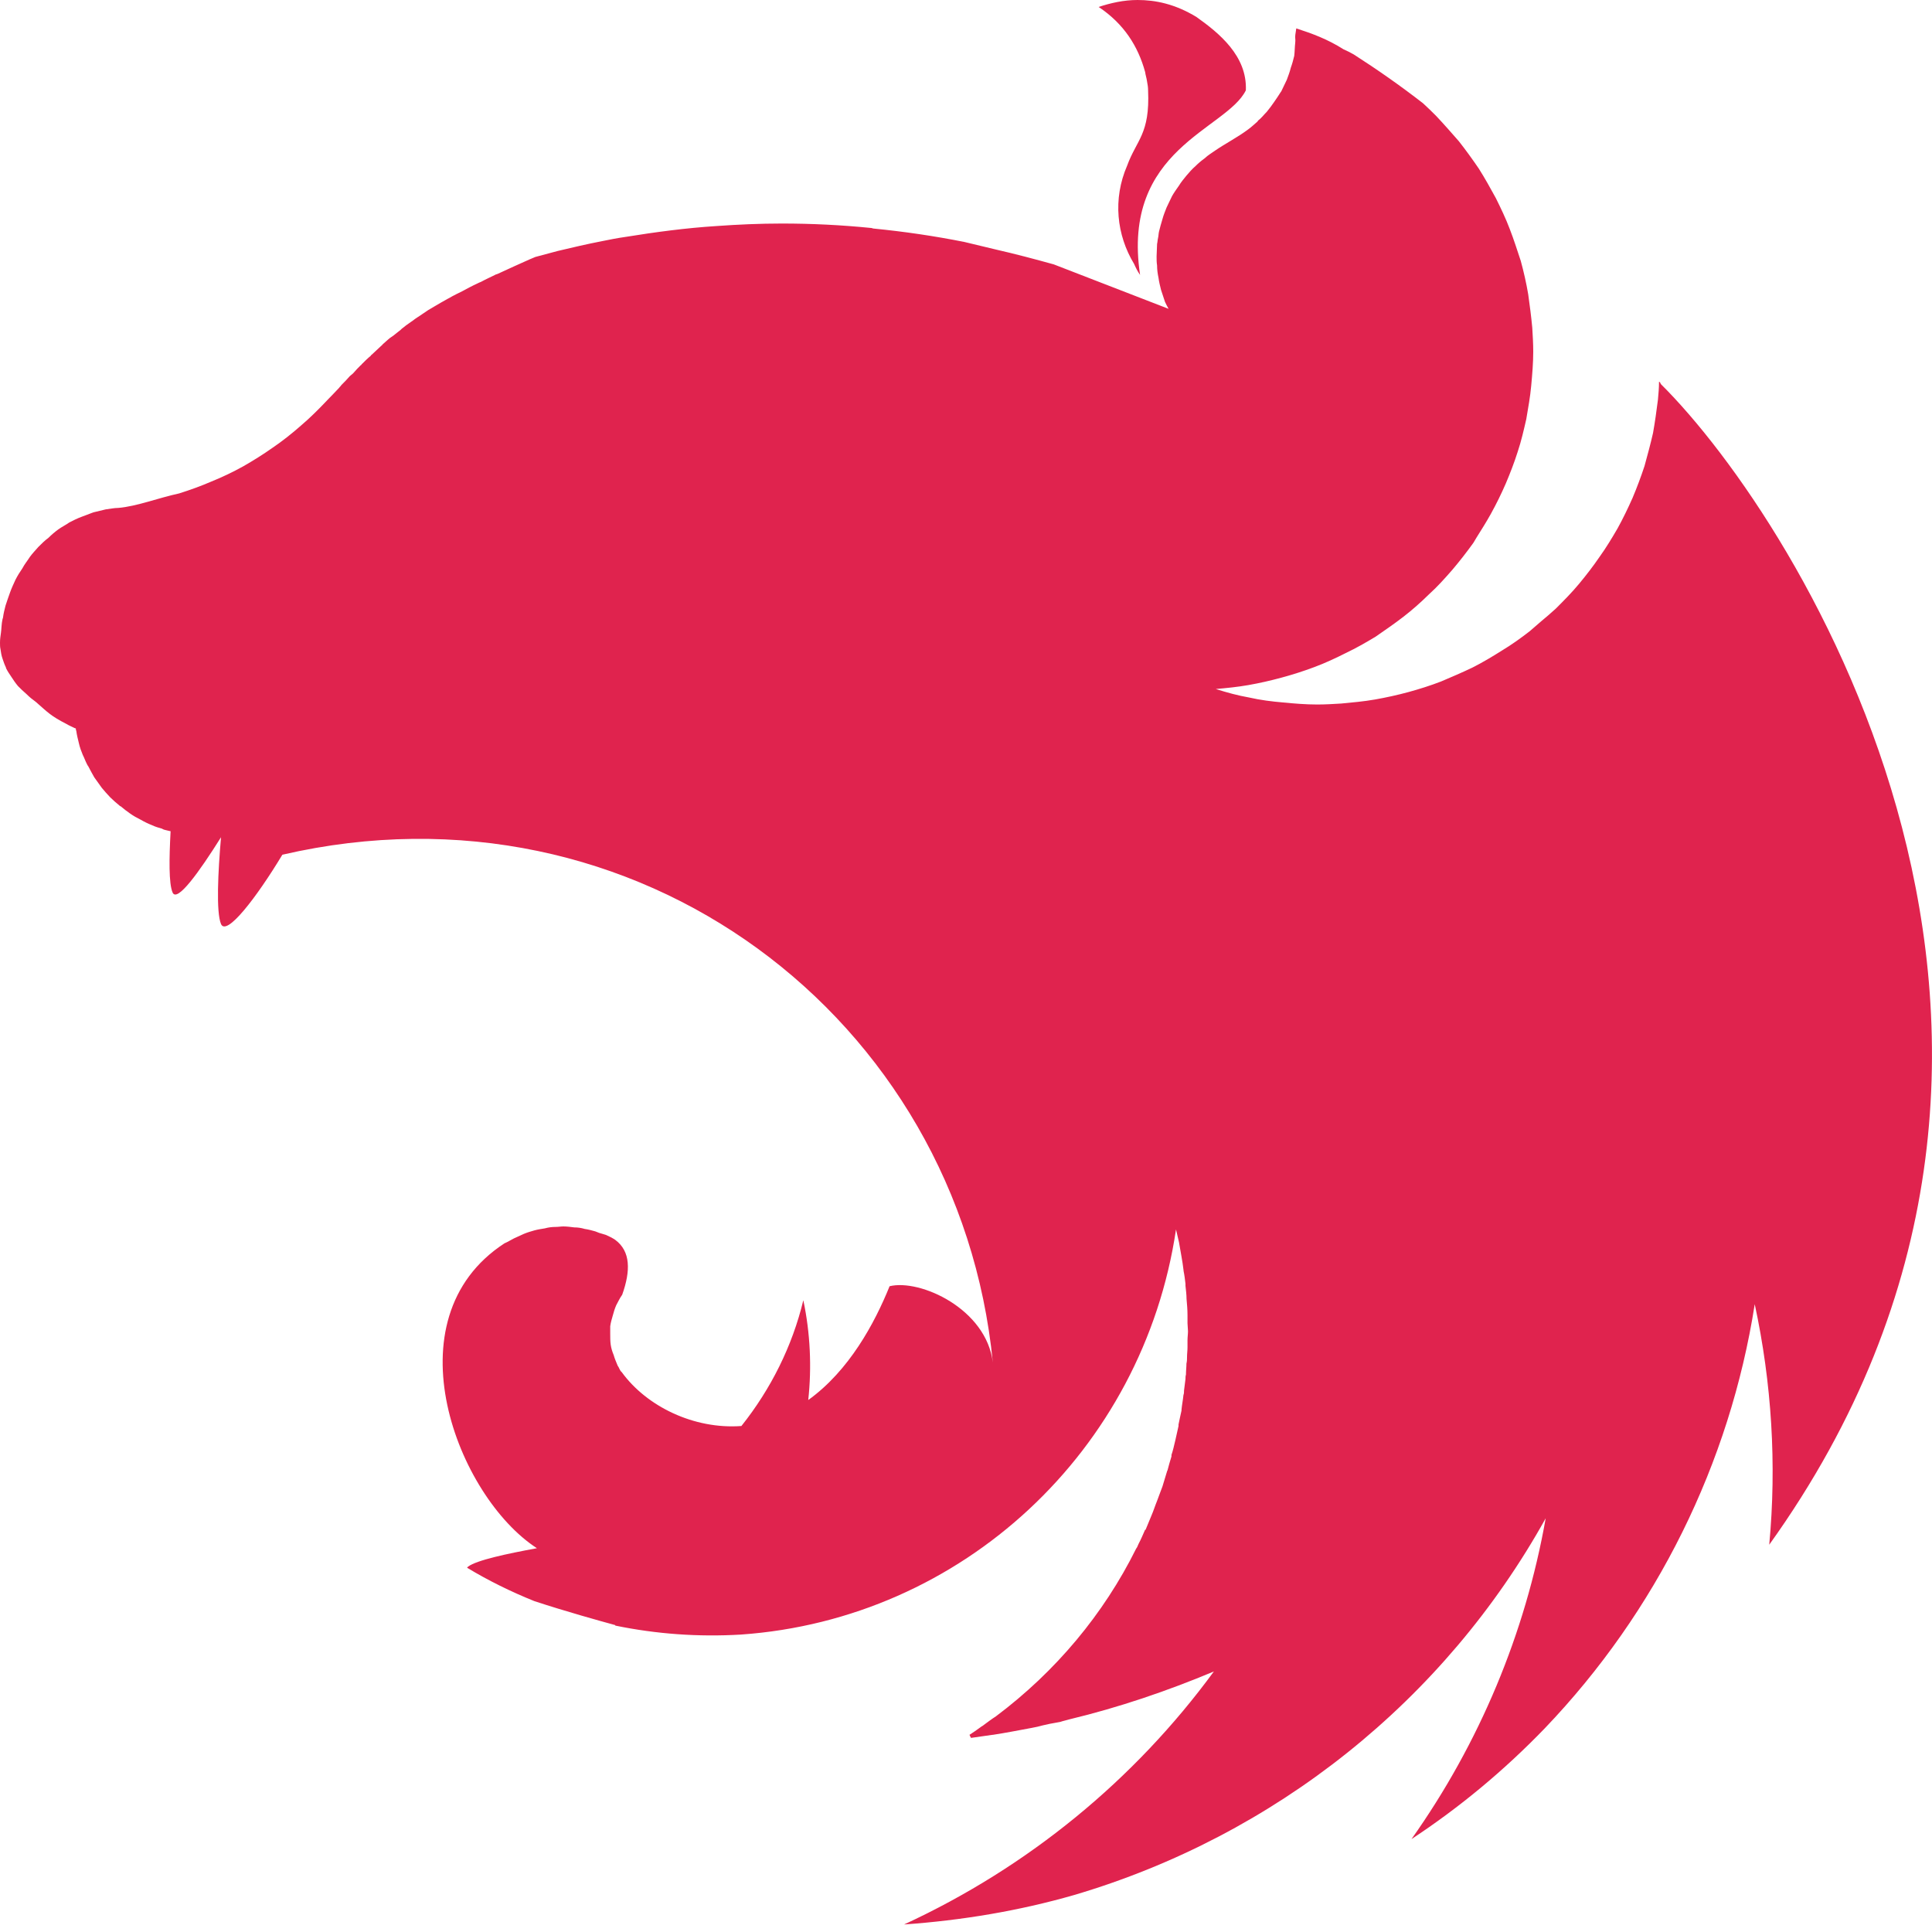
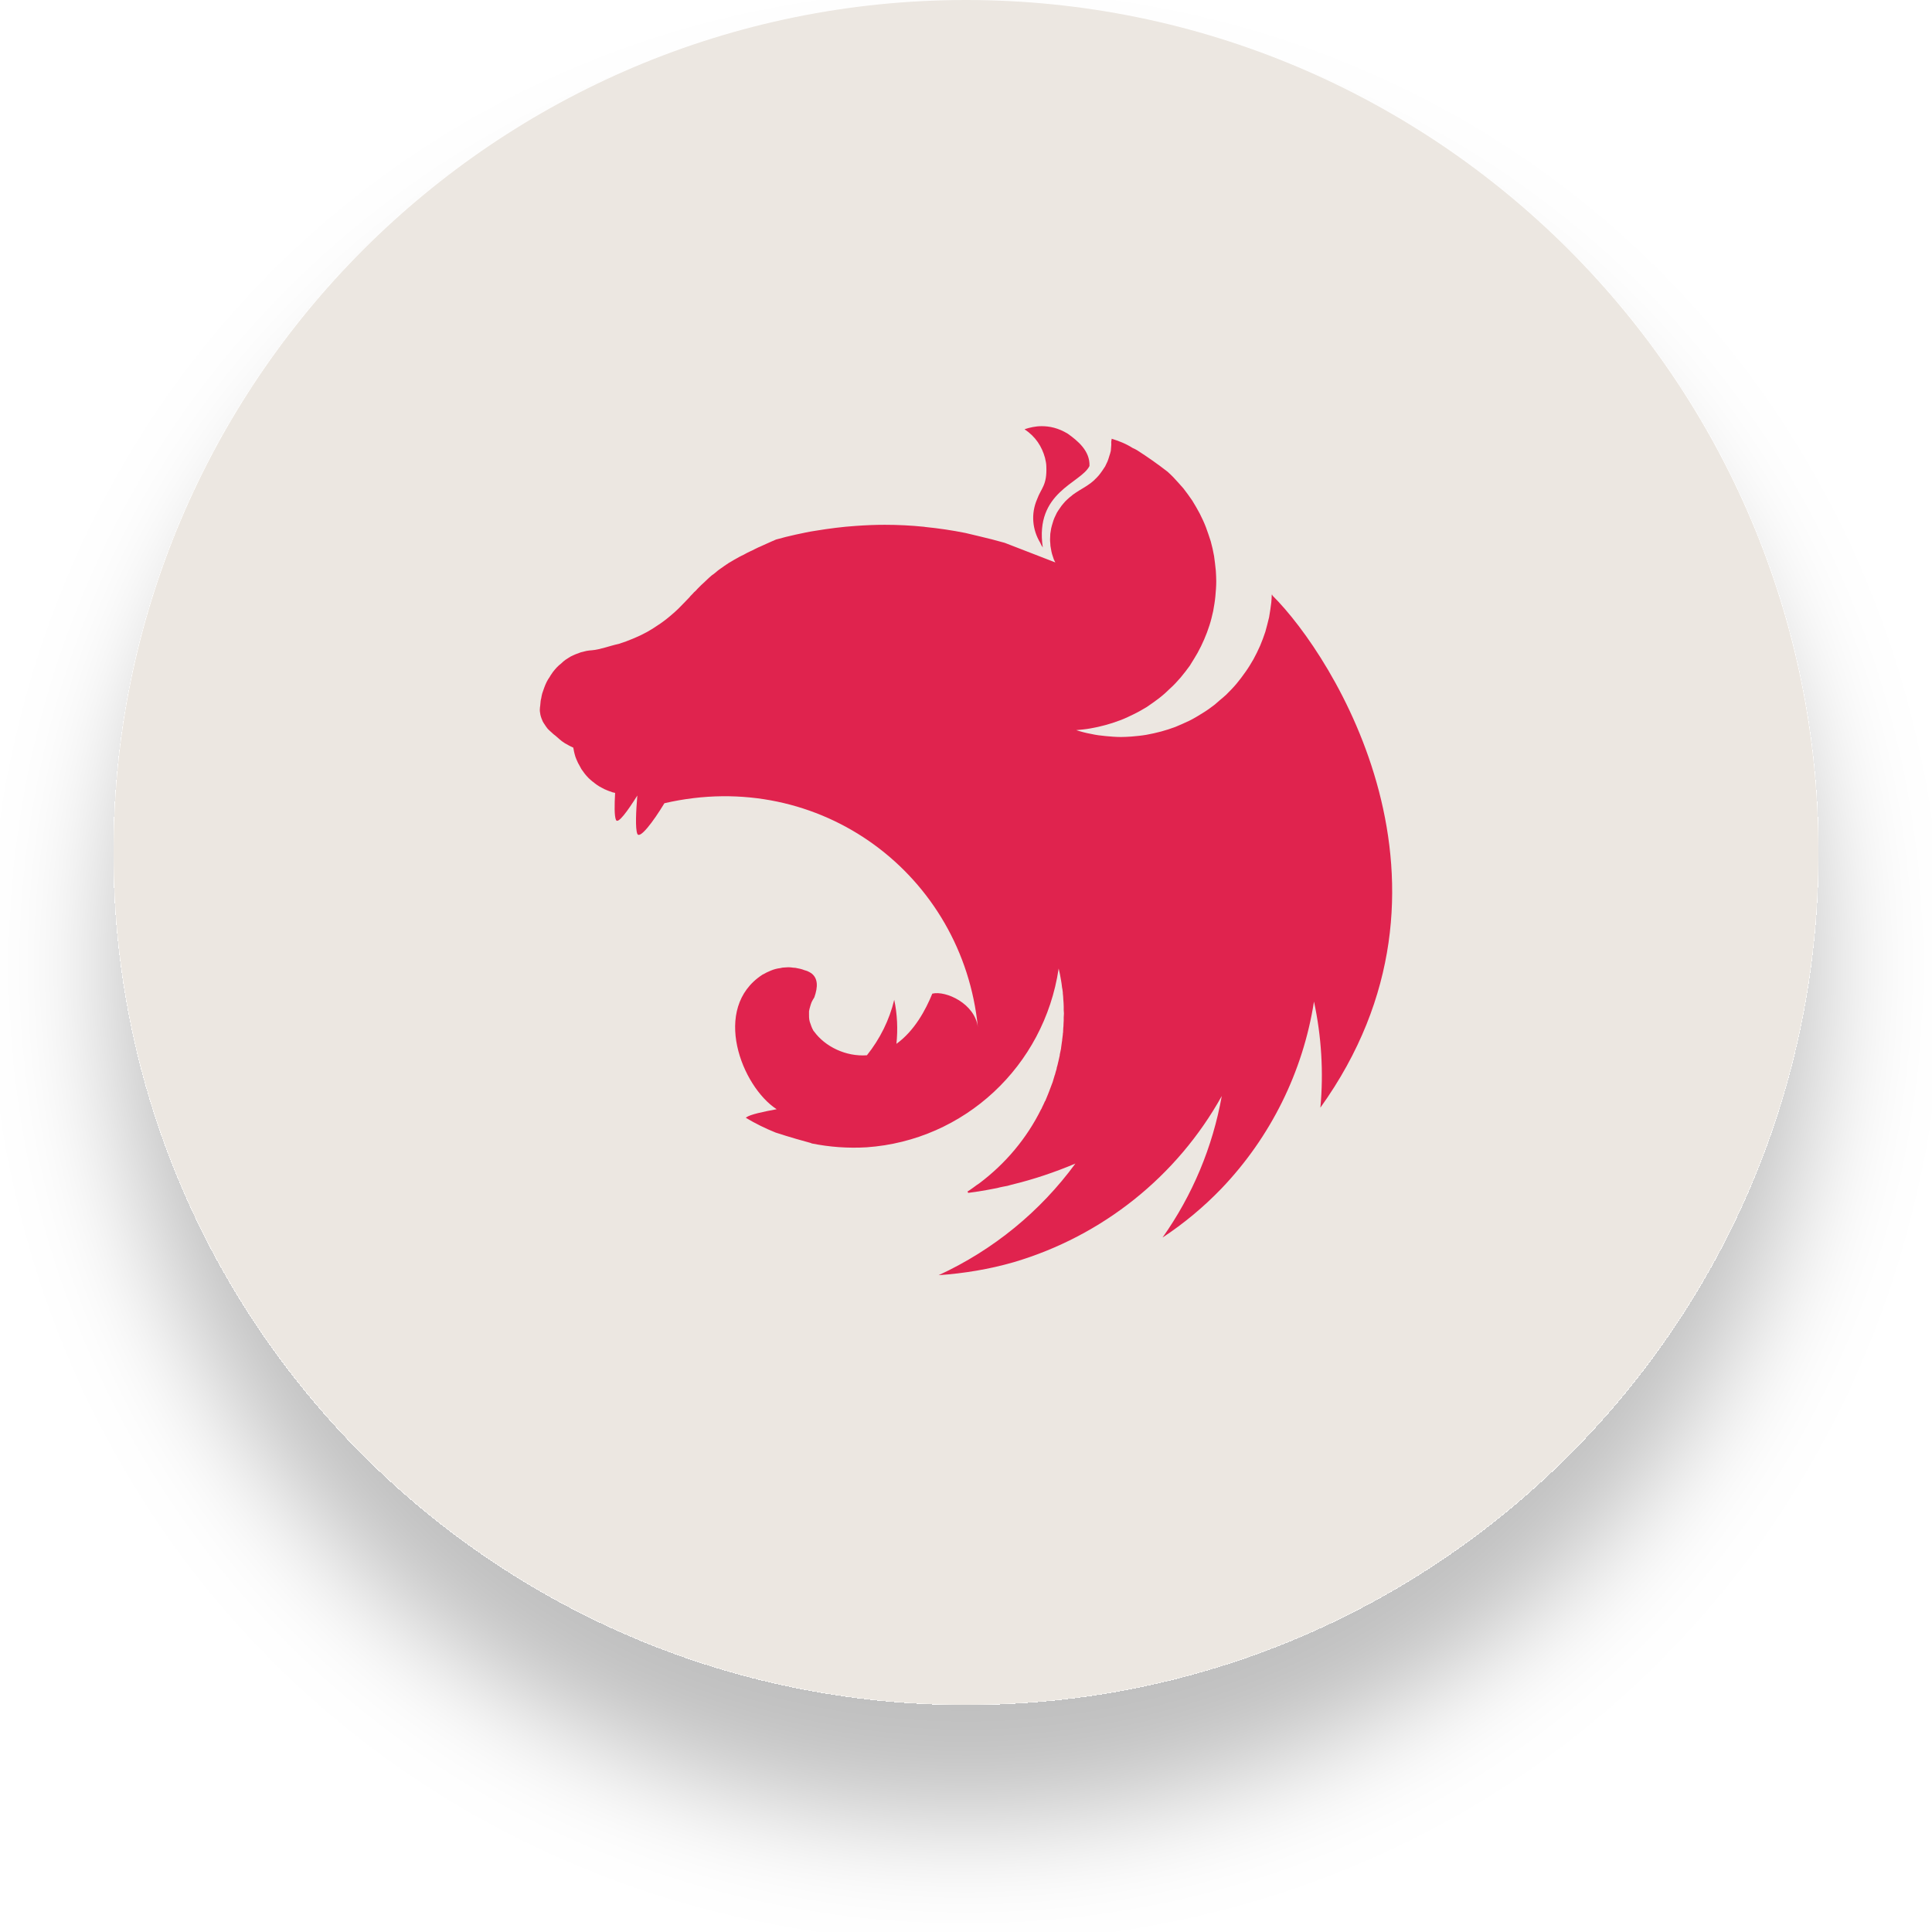
- <svg xmlns="http://www.w3.org/2000/svg" width="20" height="20" viewBox="0 0 20 20" fill="none">
-   <path d="M11.776 0C11.632 0 11.497 0.031 11.373 0.072C11.637 0.248 11.781 0.48 11.854 0.744C11.859 0.78 11.869 0.806 11.874 0.842C11.88 0.873 11.885 0.904 11.885 0.935C11.905 1.389 11.766 1.446 11.668 1.715C11.518 2.061 11.559 2.433 11.74 2.732C11.756 2.768 11.776 2.81 11.802 2.846C11.606 1.539 12.696 1.343 12.897 0.935C12.912 0.578 12.618 0.341 12.386 0.176C12.164 0.041 11.962 0 11.776 0ZM13.419 0.294C13.398 0.413 13.414 0.382 13.408 0.444C13.403 0.486 13.403 0.537 13.398 0.578C13.388 0.62 13.377 0.661 13.362 0.702C13.352 0.744 13.336 0.785 13.321 0.826C13.3 0.868 13.284 0.904 13.264 0.945C13.248 0.966 13.238 0.987 13.223 1.007C13.212 1.023 13.202 1.038 13.191 1.054C13.166 1.09 13.14 1.126 13.114 1.157C13.083 1.188 13.057 1.224 13.021 1.25V1.255C12.99 1.281 12.959 1.312 12.923 1.338C12.814 1.42 12.691 1.482 12.577 1.56C12.541 1.586 12.505 1.606 12.473 1.637C12.437 1.663 12.406 1.689 12.375 1.72C12.339 1.751 12.313 1.782 12.282 1.818C12.257 1.849 12.226 1.885 12.205 1.921C12.179 1.958 12.153 1.994 12.133 2.03C12.112 2.071 12.097 2.107 12.076 2.149C12.06 2.19 12.045 2.226 12.034 2.267C12.019 2.314 12.009 2.355 11.998 2.397C11.993 2.417 11.993 2.443 11.988 2.464C11.983 2.484 11.983 2.505 11.978 2.526C11.978 2.567 11.973 2.614 11.973 2.655C11.973 2.686 11.973 2.717 11.978 2.748C11.978 2.789 11.983 2.83 11.993 2.877C11.998 2.918 12.009 2.96 12.019 3.001C12.034 3.042 12.045 3.084 12.06 3.125C12.071 3.151 12.086 3.176 12.097 3.197L10.909 2.737C10.707 2.681 10.511 2.629 10.309 2.583C10.201 2.557 10.092 2.531 9.984 2.505C9.674 2.443 9.359 2.397 9.044 2.366C9.034 2.366 9.028 2.36 9.018 2.36C8.708 2.329 8.403 2.314 8.094 2.314C7.866 2.314 7.639 2.324 7.417 2.34C7.102 2.36 6.787 2.402 6.472 2.453C6.394 2.464 6.317 2.479 6.239 2.495C6.079 2.526 5.924 2.562 5.774 2.598C5.697 2.619 5.62 2.639 5.542 2.66C5.465 2.691 5.392 2.727 5.32 2.758C5.263 2.784 5.206 2.81 5.15 2.836C5.139 2.841 5.129 2.841 5.124 2.846C5.072 2.872 5.026 2.892 4.979 2.918C4.964 2.923 4.953 2.929 4.943 2.934C4.886 2.96 4.829 2.991 4.783 3.016C4.747 3.032 4.71 3.053 4.68 3.068C4.664 3.078 4.643 3.089 4.633 3.094C4.587 3.12 4.54 3.146 4.499 3.171C4.452 3.197 4.411 3.223 4.375 3.249C4.339 3.275 4.302 3.295 4.271 3.321C4.266 3.326 4.261 3.326 4.256 3.331C4.225 3.352 4.189 3.378 4.158 3.404C4.158 3.404 4.153 3.409 4.148 3.414C4.122 3.435 4.096 3.455 4.07 3.476C4.06 3.481 4.049 3.492 4.039 3.497C4.013 3.517 3.987 3.543 3.962 3.564C3.956 3.574 3.946 3.579 3.941 3.585C3.91 3.616 3.879 3.641 3.848 3.672C3.843 3.672 3.843 3.678 3.838 3.683C3.807 3.708 3.776 3.739 3.745 3.77C3.739 3.776 3.739 3.781 3.734 3.781C3.708 3.807 3.683 3.832 3.657 3.863C3.647 3.874 3.631 3.884 3.621 3.894C3.595 3.925 3.564 3.956 3.533 3.987C3.528 3.998 3.517 4.003 3.512 4.013C3.471 4.055 3.435 4.096 3.393 4.137C3.388 4.142 3.383 4.147 3.378 4.153C3.295 4.24 3.207 4.328 3.115 4.406C3.022 4.488 2.923 4.566 2.825 4.633C2.722 4.705 2.624 4.767 2.515 4.829C2.412 4.886 2.304 4.938 2.19 4.984C2.082 5.031 1.968 5.072 1.854 5.108C1.637 5.155 1.415 5.242 1.224 5.258C1.183 5.258 1.136 5.268 1.095 5.273C1.048 5.284 1.007 5.294 0.966 5.304C0.925 5.32 0.883 5.335 0.842 5.351C0.801 5.366 0.759 5.387 0.718 5.408C0.682 5.434 0.64 5.454 0.604 5.48C0.568 5.506 0.532 5.537 0.501 5.568C0.465 5.594 0.429 5.63 0.398 5.661C0.367 5.697 0.336 5.728 0.31 5.764C0.284 5.805 0.253 5.842 0.232 5.883C0.207 5.919 0.181 5.96 0.16 6.002C0.139 6.048 0.119 6.09 0.103 6.136C0.088 6.177 0.072 6.224 0.057 6.27C0.046 6.312 0.036 6.353 0.031 6.394C0.031 6.399 0.026 6.405 0.026 6.41C0.015 6.456 0.015 6.518 0.01 6.549C0.005 6.585 0 6.616 0 6.653C0 6.673 0 6.699 0.005 6.72C0.01 6.756 0.015 6.787 0.026 6.818C0.036 6.849 0.047 6.88 0.062 6.911V6.916C0.077 6.947 0.098 6.978 0.119 7.009C0.139 7.04 0.16 7.071 0.186 7.102C0.212 7.128 0.243 7.159 0.274 7.185C0.305 7.216 0.336 7.241 0.372 7.267C0.496 7.376 0.527 7.412 0.687 7.494C0.713 7.51 0.739 7.52 0.77 7.536C0.775 7.536 0.78 7.541 0.785 7.541C0.785 7.551 0.785 7.556 0.79 7.567C0.795 7.608 0.806 7.649 0.816 7.691C0.826 7.737 0.842 7.779 0.857 7.815C0.873 7.846 0.883 7.877 0.899 7.908C0.904 7.918 0.909 7.928 0.914 7.933C0.935 7.975 0.956 8.011 0.976 8.047C1.002 8.083 1.028 8.119 1.054 8.156C1.08 8.187 1.111 8.223 1.141 8.254C1.172 8.285 1.203 8.311 1.24 8.342C1.24 8.342 1.245 8.347 1.25 8.347C1.281 8.373 1.312 8.398 1.343 8.419C1.379 8.445 1.415 8.465 1.457 8.486C1.493 8.507 1.534 8.527 1.575 8.543C1.606 8.558 1.643 8.569 1.679 8.579C1.684 8.584 1.689 8.584 1.699 8.589C1.72 8.595 1.746 8.6 1.766 8.605C1.751 8.884 1.746 9.147 1.787 9.24C1.834 9.344 2.061 9.028 2.288 8.667C2.257 9.023 2.236 9.442 2.288 9.566C2.345 9.695 2.655 9.292 2.923 8.848C6.585 8.001 9.927 10.531 10.278 14.106C10.211 13.548 9.524 13.238 9.209 13.315C9.054 13.698 8.791 14.188 8.367 14.493C8.404 14.152 8.388 13.801 8.316 13.46C8.202 13.935 7.98 14.379 7.675 14.762C7.185 14.798 6.694 14.56 6.436 14.204C6.415 14.188 6.41 14.157 6.394 14.137C6.379 14.101 6.363 14.064 6.353 14.028C6.338 13.992 6.327 13.956 6.322 13.92C6.317 13.884 6.317 13.847 6.317 13.806C6.317 13.78 6.317 13.755 6.317 13.729C6.322 13.693 6.332 13.656 6.343 13.62C6.353 13.584 6.363 13.548 6.379 13.512C6.399 13.476 6.415 13.439 6.441 13.403C6.529 13.155 6.529 12.954 6.369 12.835C6.338 12.814 6.307 12.799 6.27 12.783C6.25 12.778 6.224 12.768 6.203 12.763C6.188 12.758 6.177 12.752 6.162 12.747C6.126 12.737 6.09 12.727 6.053 12.722C6.017 12.711 5.981 12.706 5.945 12.706C5.909 12.701 5.867 12.696 5.831 12.696C5.806 12.696 5.78 12.701 5.754 12.701C5.713 12.701 5.676 12.706 5.64 12.716C5.604 12.722 5.568 12.727 5.532 12.737C5.496 12.747 5.459 12.758 5.423 12.773C5.387 12.789 5.356 12.804 5.32 12.82C5.289 12.835 5.258 12.856 5.222 12.871C4.018 13.656 4.736 15.495 5.558 16.027C5.248 16.084 4.933 16.151 4.845 16.218C4.84 16.223 4.835 16.229 4.835 16.229C5.057 16.363 5.289 16.477 5.532 16.575C5.862 16.683 6.214 16.781 6.369 16.823V16.828C6.797 16.916 7.231 16.947 7.67 16.921C9.958 16.761 11.833 15.02 12.174 12.727C12.184 12.773 12.195 12.815 12.205 12.861C12.22 12.954 12.241 13.052 12.252 13.15V13.155C12.262 13.202 12.267 13.248 12.272 13.29V13.31C12.277 13.357 12.283 13.403 12.283 13.445C12.288 13.501 12.293 13.558 12.293 13.615V13.698C12.293 13.723 12.298 13.755 12.298 13.78C12.298 13.811 12.293 13.842 12.293 13.873V13.946C12.293 13.982 12.288 14.013 12.288 14.049C12.288 14.07 12.288 14.09 12.282 14.116C12.282 14.152 12.277 14.188 12.277 14.23C12.272 14.245 12.272 14.261 12.272 14.276C12.267 14.318 12.262 14.354 12.257 14.395C12.257 14.411 12.257 14.426 12.251 14.441C12.246 14.493 12.236 14.54 12.231 14.591V14.596V14.602C12.22 14.648 12.21 14.7 12.2 14.746V14.762C12.189 14.808 12.179 14.855 12.169 14.901C12.169 14.906 12.164 14.917 12.164 14.922C12.153 14.968 12.143 15.015 12.127 15.061V15.077C12.112 15.128 12.097 15.175 12.086 15.221C12.081 15.227 12.081 15.232 12.081 15.232C12.066 15.283 12.05 15.335 12.034 15.387C12.014 15.438 11.998 15.485 11.978 15.537C11.957 15.588 11.941 15.64 11.921 15.686C11.9 15.738 11.88 15.784 11.859 15.836H11.854C11.833 15.883 11.812 15.934 11.787 15.981C11.781 15.996 11.776 16.006 11.771 16.017C11.766 16.022 11.766 16.027 11.761 16.032C11.425 16.709 10.929 17.303 10.309 17.768C10.268 17.794 10.227 17.825 10.185 17.856C10.175 17.866 10.16 17.871 10.149 17.881C10.113 17.907 10.077 17.933 10.036 17.959L10.051 17.99H10.056C10.129 17.98 10.201 17.969 10.273 17.959H10.278C10.413 17.938 10.547 17.912 10.681 17.887C10.717 17.881 10.759 17.871 10.795 17.861C10.821 17.855 10.841 17.85 10.867 17.845C10.903 17.84 10.94 17.83 10.976 17.825C11.007 17.814 11.038 17.809 11.069 17.799C11.585 17.675 12.086 17.504 12.566 17.303C11.745 18.424 10.645 19.328 9.359 19.922C9.953 19.88 10.547 19.782 11.12 19.617C13.202 19.002 14.953 17.602 16.001 15.717C15.79 16.91 15.314 18.047 14.612 19.038C15.113 18.708 15.572 18.326 15.991 17.892C17.148 16.683 17.907 15.149 18.165 13.501C18.341 14.318 18.393 15.159 18.315 15.991C22.044 10.79 18.625 5.397 17.194 3.977C17.189 3.967 17.184 3.962 17.184 3.951C17.179 3.956 17.179 3.956 17.179 3.962C17.179 3.956 17.179 3.956 17.174 3.951C17.174 4.013 17.169 4.075 17.163 4.137C17.148 4.256 17.132 4.37 17.112 4.483C17.086 4.597 17.055 4.711 17.024 4.824C16.988 4.933 16.946 5.046 16.9 5.155C16.854 5.258 16.802 5.367 16.745 5.47C16.688 5.568 16.626 5.671 16.559 5.764C16.492 5.862 16.42 5.955 16.347 6.043C16.27 6.136 16.187 6.219 16.105 6.301C16.053 6.348 16.006 6.389 15.955 6.431C15.913 6.467 15.877 6.498 15.836 6.534C15.743 6.606 15.65 6.673 15.547 6.735C15.449 6.797 15.345 6.859 15.242 6.911C15.133 6.963 15.025 7.009 14.917 7.055C14.808 7.097 14.694 7.133 14.581 7.164C14.467 7.195 14.348 7.221 14.235 7.241C14.116 7.262 13.997 7.272 13.884 7.283C13.801 7.288 13.718 7.293 13.636 7.293C13.517 7.293 13.398 7.283 13.284 7.272C13.166 7.262 13.047 7.247 12.933 7.221C12.814 7.2 12.701 7.169 12.587 7.133H12.582C12.696 7.123 12.809 7.112 12.923 7.092C13.042 7.071 13.155 7.045 13.269 7.014C13.383 6.983 13.496 6.947 13.605 6.906C13.718 6.864 13.827 6.813 13.93 6.761C14.039 6.709 14.137 6.653 14.24 6.591C14.338 6.523 14.436 6.456 14.529 6.384C14.622 6.312 14.71 6.234 14.793 6.152C14.88 6.074 14.958 5.986 15.035 5.898C15.113 5.806 15.185 5.713 15.252 5.62C15.263 5.604 15.273 5.583 15.283 5.568C15.335 5.485 15.387 5.403 15.433 5.32C15.49 5.217 15.541 5.113 15.588 5.005C15.634 4.896 15.676 4.788 15.712 4.674C15.748 4.566 15.774 4.452 15.8 4.339C15.82 4.22 15.841 4.106 15.851 3.993C15.862 3.874 15.872 3.755 15.872 3.641C15.872 3.559 15.867 3.476 15.862 3.393C15.851 3.275 15.836 3.161 15.82 3.047C15.8 2.929 15.774 2.815 15.743 2.701C15.707 2.593 15.671 2.479 15.629 2.371C15.588 2.262 15.536 2.154 15.485 2.051C15.428 1.947 15.371 1.844 15.309 1.746C15.242 1.648 15.175 1.555 15.102 1.462C15.025 1.374 14.948 1.286 14.865 1.198C14.824 1.157 14.777 1.111 14.731 1.069C14.498 0.888 14.255 0.718 14.013 0.563C13.976 0.542 13.946 0.527 13.909 0.511C13.739 0.403 13.579 0.346 13.419 0.294Z" fill="#E0234E" />
+ <svg xmlns="http://www.w3.org/2000/svg" width="68" height="68" viewBox="0 0 68 68" fill="none">
+   <g filter="url(#filter0_d_304_18)">
+     <circle cx="34" cy="30" r="30" fill="#ECE7E1" />
+   </g>
+   <path d="M36.664 15C36.447 15 36.246 15.046 36.06 15.108C36.455 15.372 36.672 15.72 36.781 16.116C36.788 16.17 36.804 16.209 36.812 16.263C36.819 16.309 36.827 16.356 36.827 16.402C36.858 17.084 36.649 17.169 36.502 17.572C36.277 18.091 36.339 18.649 36.61 19.099C36.633 19.153 36.664 19.215 36.703 19.269C36.409 17.309 38.043 17.014 38.346 16.402C38.369 15.868 37.927 15.511 37.579 15.263C37.245 15.062 36.943 15 36.664 15ZM39.128 15.442C39.097 15.62 39.12 15.573 39.113 15.666C39.105 15.728 39.105 15.806 39.097 15.868C39.082 15.93 39.066 15.992 39.043 16.054C39.027 16.116 39.004 16.178 38.981 16.24C38.95 16.302 38.927 16.356 38.896 16.418C38.872 16.449 38.857 16.48 38.834 16.511C38.818 16.534 38.803 16.557 38.787 16.581C38.748 16.635 38.71 16.689 38.671 16.735C38.624 16.782 38.586 16.836 38.532 16.875V16.883C38.485 16.921 38.439 16.968 38.384 17.007C38.222 17.131 38.036 17.224 37.865 17.34C37.811 17.378 37.757 17.41 37.71 17.456C37.656 17.495 37.61 17.534 37.563 17.58C37.509 17.626 37.47 17.673 37.424 17.727C37.385 17.774 37.338 17.828 37.307 17.882C37.269 17.936 37.23 17.991 37.199 18.045C37.168 18.107 37.145 18.161 37.114 18.223C37.09 18.285 37.067 18.339 37.052 18.401C37.029 18.471 37.013 18.533 36.998 18.595C36.99 18.626 36.99 18.665 36.982 18.696C36.974 18.727 36.974 18.758 36.967 18.789C36.967 18.851 36.959 18.92 36.959 18.982C36.959 19.029 36.959 19.075 36.967 19.122C36.967 19.184 36.974 19.246 36.99 19.315C36.998 19.377 37.013 19.439 37.029 19.501C37.052 19.563 37.067 19.625 37.09 19.687C37.106 19.726 37.129 19.765 37.145 19.796L35.363 19.106C35.061 19.021 34.766 18.944 34.464 18.874C34.301 18.835 34.139 18.796 33.976 18.758C33.511 18.665 33.038 18.595 32.566 18.548C32.55 18.548 32.543 18.541 32.527 18.541C32.062 18.494 31.605 18.471 31.14 18.471C30.799 18.471 30.459 18.486 30.125 18.51C29.653 18.541 29.18 18.603 28.708 18.68C28.591 18.696 28.475 18.719 28.359 18.742C28.119 18.789 27.886 18.843 27.662 18.897C27.546 18.928 27.429 18.959 27.313 18.99C27.197 19.037 27.088 19.091 26.98 19.137C26.895 19.176 26.809 19.215 26.724 19.253C26.709 19.261 26.693 19.261 26.686 19.269C26.608 19.308 26.538 19.339 26.469 19.377C26.445 19.385 26.43 19.393 26.414 19.401C26.329 19.439 26.244 19.486 26.174 19.525C26.12 19.548 26.066 19.579 26.019 19.602C25.996 19.617 25.965 19.633 25.95 19.641C25.88 19.68 25.81 19.718 25.748 19.757C25.678 19.796 25.616 19.834 25.562 19.873C25.508 19.912 25.454 19.943 25.407 19.982C25.399 19.989 25.392 19.989 25.384 19.997C25.337 20.028 25.283 20.067 25.237 20.106C25.237 20.106 25.229 20.113 25.221 20.121C25.183 20.152 25.144 20.183 25.105 20.214C25.09 20.222 25.074 20.237 25.059 20.245C25.02 20.276 24.981 20.315 24.942 20.346C24.935 20.361 24.919 20.369 24.911 20.377C24.865 20.423 24.818 20.462 24.772 20.509C24.764 20.509 24.764 20.516 24.756 20.524C24.71 20.563 24.663 20.609 24.617 20.656C24.609 20.663 24.609 20.671 24.602 20.671C24.563 20.71 24.524 20.749 24.485 20.795C24.47 20.811 24.447 20.826 24.431 20.842C24.392 20.888 24.346 20.935 24.299 20.981C24.292 20.997 24.276 21.004 24.268 21.02C24.206 21.082 24.152 21.144 24.09 21.206C24.082 21.213 24.075 21.221 24.067 21.229C23.943 21.361 23.811 21.492 23.672 21.609C23.532 21.733 23.385 21.849 23.238 21.95C23.083 22.058 22.936 22.151 22.773 22.244C22.618 22.329 22.455 22.407 22.285 22.476C22.122 22.546 21.952 22.608 21.781 22.662C21.456 22.732 21.123 22.864 20.836 22.887C20.774 22.887 20.704 22.902 20.642 22.91C20.573 22.926 20.511 22.941 20.449 22.957C20.387 22.98 20.325 23.003 20.263 23.026C20.201 23.05 20.139 23.081 20.077 23.112C20.023 23.15 19.961 23.181 19.907 23.22C19.852 23.259 19.798 23.305 19.752 23.352C19.697 23.391 19.643 23.445 19.597 23.491C19.55 23.546 19.504 23.592 19.465 23.646C19.426 23.708 19.38 23.762 19.349 23.824C19.31 23.879 19.271 23.941 19.24 24.003C19.209 24.072 19.178 24.134 19.155 24.204C19.132 24.266 19.108 24.336 19.085 24.405C19.07 24.468 19.054 24.529 19.047 24.591C19.047 24.599 19.039 24.607 19.039 24.615C19.023 24.684 19.023 24.777 19.015 24.824C19.008 24.878 19 24.925 19 24.979C19 25.01 19 25.049 19.008 25.079C19.015 25.134 19.023 25.18 19.039 25.227C19.054 25.273 19.07 25.32 19.093 25.366V25.374C19.116 25.42 19.147 25.467 19.178 25.513C19.209 25.56 19.24 25.606 19.279 25.653C19.318 25.692 19.364 25.738 19.411 25.777C19.457 25.823 19.504 25.862 19.558 25.901C19.744 26.064 19.79 26.118 20.03 26.242C20.069 26.265 20.108 26.28 20.154 26.304C20.162 26.304 20.17 26.311 20.178 26.311C20.178 26.327 20.178 26.335 20.185 26.35C20.193 26.412 20.209 26.474 20.224 26.536C20.24 26.606 20.263 26.668 20.286 26.722C20.309 26.768 20.325 26.815 20.348 26.861C20.356 26.877 20.364 26.892 20.371 26.9C20.402 26.962 20.433 27.016 20.464 27.071C20.503 27.125 20.542 27.179 20.581 27.233C20.619 27.28 20.666 27.334 20.712 27.381C20.759 27.427 20.805 27.466 20.86 27.512C20.86 27.512 20.867 27.52 20.875 27.52C20.921 27.559 20.968 27.598 21.014 27.628C21.069 27.667 21.123 27.698 21.185 27.729C21.239 27.76 21.301 27.791 21.363 27.814C21.41 27.838 21.464 27.853 21.518 27.869C21.526 27.877 21.534 27.877 21.549 27.884C21.58 27.892 21.619 27.9 21.65 27.907C21.627 28.326 21.619 28.721 21.681 28.86C21.75 29.015 22.091 28.543 22.432 28C22.386 28.535 22.355 29.163 22.432 29.349C22.517 29.542 22.982 28.938 23.385 28.271C28.878 27.001 33.891 30.797 34.418 36.158C34.317 35.322 33.286 34.857 32.814 34.973C32.581 35.547 32.186 36.282 31.551 36.74C31.605 36.228 31.582 35.701 31.474 35.19C31.303 35.903 30.97 36.569 30.513 37.142C29.777 37.197 29.041 36.84 28.654 36.306C28.622 36.282 28.615 36.236 28.591 36.205C28.568 36.151 28.545 36.097 28.529 36.042C28.506 35.988 28.491 35.934 28.483 35.88C28.475 35.825 28.475 35.771 28.475 35.709C28.475 35.67 28.475 35.632 28.475 35.593C28.483 35.539 28.498 35.484 28.514 35.43C28.529 35.376 28.545 35.322 28.568 35.268C28.599 35.213 28.622 35.159 28.661 35.105C28.793 34.733 28.793 34.431 28.553 34.253C28.506 34.222 28.46 34.198 28.406 34.175C28.375 34.167 28.336 34.152 28.305 34.144C28.282 34.136 28.266 34.129 28.243 34.121C28.189 34.105 28.134 34.09 28.08 34.082C28.026 34.067 27.972 34.059 27.918 34.059C27.863 34.051 27.801 34.044 27.747 34.044C27.708 34.044 27.669 34.051 27.631 34.051C27.569 34.051 27.515 34.059 27.46 34.075C27.406 34.082 27.352 34.09 27.298 34.105C27.243 34.121 27.189 34.136 27.135 34.16C27.081 34.183 27.034 34.206 26.98 34.229C26.933 34.253 26.887 34.284 26.833 34.307C25.028 35.484 26.105 38.243 27.336 39.041C26.872 39.126 26.399 39.227 26.267 39.327C26.259 39.335 26.252 39.343 26.252 39.343C26.585 39.544 26.933 39.715 27.298 39.862C27.794 40.025 28.32 40.172 28.553 40.234V40.242C29.196 40.373 29.847 40.42 30.505 40.381C33.937 40.141 36.75 37.53 37.261 34.09C37.276 34.16 37.292 34.222 37.307 34.291C37.331 34.431 37.362 34.578 37.377 34.725V34.733C37.393 34.803 37.401 34.873 37.408 34.934V34.965C37.416 35.035 37.424 35.105 37.424 35.167C37.431 35.252 37.439 35.337 37.439 35.423V35.547C37.439 35.585 37.447 35.632 37.447 35.67C37.447 35.717 37.439 35.764 37.439 35.81V35.918C37.439 35.973 37.431 36.019 37.431 36.073C37.431 36.104 37.431 36.135 37.424 36.174C37.424 36.228 37.416 36.283 37.416 36.344C37.408 36.368 37.408 36.391 37.408 36.414C37.4 36.476 37.393 36.531 37.385 36.593C37.385 36.616 37.385 36.639 37.377 36.662C37.369 36.74 37.354 36.809 37.346 36.887V36.895V36.902C37.331 36.972 37.315 37.05 37.3 37.119V37.143C37.284 37.212 37.269 37.282 37.253 37.352C37.253 37.359 37.245 37.375 37.245 37.383C37.23 37.453 37.214 37.522 37.191 37.592V37.615C37.168 37.693 37.145 37.762 37.129 37.832C37.121 37.84 37.121 37.848 37.121 37.848C37.098 37.925 37.075 38.002 37.052 38.08C37.021 38.157 36.998 38.227 36.967 38.305C36.935 38.382 36.912 38.46 36.881 38.529C36.85 38.607 36.819 38.677 36.788 38.754H36.781C36.749 38.824 36.718 38.901 36.68 38.971C36.672 38.994 36.664 39.01 36.657 39.025C36.649 39.033 36.649 39.041 36.641 39.048C36.138 40.063 35.394 40.954 34.464 41.652C34.402 41.69 34.34 41.737 34.278 41.783C34.263 41.799 34.239 41.807 34.224 41.822C34.17 41.861 34.115 41.9 34.053 41.938L34.077 41.985H34.084C34.193 41.969 34.301 41.954 34.41 41.938H34.418C34.619 41.907 34.82 41.869 35.022 41.83C35.076 41.822 35.138 41.807 35.192 41.791C35.231 41.783 35.262 41.776 35.301 41.768C35.355 41.76 35.409 41.745 35.464 41.737C35.51 41.721 35.556 41.714 35.603 41.698C36.378 41.512 37.129 41.257 37.85 40.954C36.618 42.636 34.968 43.991 33.038 44.882C33.929 44.82 34.82 44.673 35.68 44.425C38.803 43.503 41.429 41.404 43.002 38.576C42.684 40.365 41.971 42.07 40.918 43.557C41.669 43.062 42.359 42.488 42.986 41.838C44.722 40.025 45.861 37.724 46.248 35.252C46.511 36.476 46.589 37.739 46.473 38.986C52.066 31.185 46.938 23.096 44.791 20.966C44.784 20.95 44.776 20.942 44.776 20.927C44.768 20.935 44.768 20.935 44.768 20.942C44.768 20.935 44.768 20.935 44.761 20.927C44.761 21.02 44.753 21.113 44.745 21.206C44.722 21.384 44.699 21.555 44.668 21.725C44.629 21.895 44.582 22.066 44.536 22.236C44.482 22.399 44.42 22.569 44.35 22.732C44.28 22.887 44.203 23.05 44.117 23.205C44.032 23.352 43.939 23.507 43.839 23.646C43.738 23.794 43.629 23.933 43.521 24.065C43.405 24.204 43.281 24.328 43.157 24.452C43.079 24.522 43.01 24.584 42.932 24.646C42.87 24.7 42.816 24.747 42.754 24.801C42.614 24.909 42.475 25.01 42.32 25.103C42.173 25.196 42.018 25.289 41.863 25.366C41.7 25.444 41.538 25.514 41.375 25.583C41.212 25.645 41.042 25.699 40.871 25.746C40.701 25.792 40.523 25.831 40.352 25.862C40.174 25.893 39.996 25.909 39.825 25.924C39.701 25.932 39.577 25.94 39.453 25.94C39.275 25.94 39.097 25.924 38.927 25.909C38.748 25.893 38.57 25.87 38.4 25.831C38.222 25.8 38.051 25.754 37.881 25.699H37.873C38.043 25.684 38.214 25.668 38.384 25.637C38.562 25.606 38.733 25.568 38.903 25.521C39.074 25.475 39.244 25.421 39.407 25.358C39.577 25.297 39.74 25.219 39.895 25.142C40.058 25.064 40.205 24.979 40.36 24.886C40.507 24.785 40.654 24.684 40.794 24.576C40.933 24.468 41.065 24.351 41.189 24.227C41.321 24.111 41.437 23.979 41.553 23.848C41.669 23.708 41.778 23.569 41.878 23.429C41.894 23.406 41.909 23.375 41.925 23.352C42.002 23.228 42.08 23.104 42.15 22.98C42.235 22.825 42.312 22.67 42.382 22.507C42.452 22.345 42.514 22.182 42.568 22.012C42.622 21.849 42.661 21.678 42.7 21.508C42.731 21.33 42.762 21.159 42.777 20.989C42.793 20.811 42.808 20.633 42.808 20.462C42.808 20.338 42.8 20.214 42.793 20.09C42.777 19.912 42.754 19.741 42.731 19.571C42.7 19.393 42.661 19.223 42.614 19.052C42.56 18.889 42.506 18.719 42.444 18.556C42.382 18.393 42.305 18.231 42.227 18.076C42.142 17.921 42.057 17.766 41.964 17.619C41.863 17.471 41.762 17.332 41.654 17.193C41.538 17.061 41.421 16.929 41.297 16.797C41.235 16.735 41.166 16.666 41.096 16.604C40.747 16.333 40.383 16.077 40.019 15.845C39.965 15.813 39.918 15.79 39.864 15.767C39.608 15.604 39.368 15.519 39.128 15.442Z" fill="#E0234E" />
+   <defs>
+     <filter id="filter0_d_304_18" x="0" y="0" width="68" height="68" filterUnits="userSpaceOnUse" color-interpolation-filters="sRGB">
+       <feFlood flood-opacity="0" result="BackgroundImageFix" />
+       <feColorMatrix in="SourceAlpha" type="matrix" values="0 0 0 0 0 0 0 0 0 0 0 0 0 0 0 0 0 0 127 0" result="hardAlpha" />
+       <feOffset dy="4" />
+       <feGaussianBlur stdDeviation="2" />
+       <feComposite in2="hardAlpha" operator="out" />
+       <feColorMatrix type="matrix" values="0 0 0 0 0 0 0 0 0 0 0 0 0 0 0 0 0 0 0.25 0" />
+       <feBlend mode="normal" in2="BackgroundImageFix" result="effect1_dropShadow_304_18" />
+       <feBlend mode="normal" in="SourceGraphic" in2="effect1_dropShadow_304_18" result="shape" />
+     </filter>
+   </defs>
</svg>
